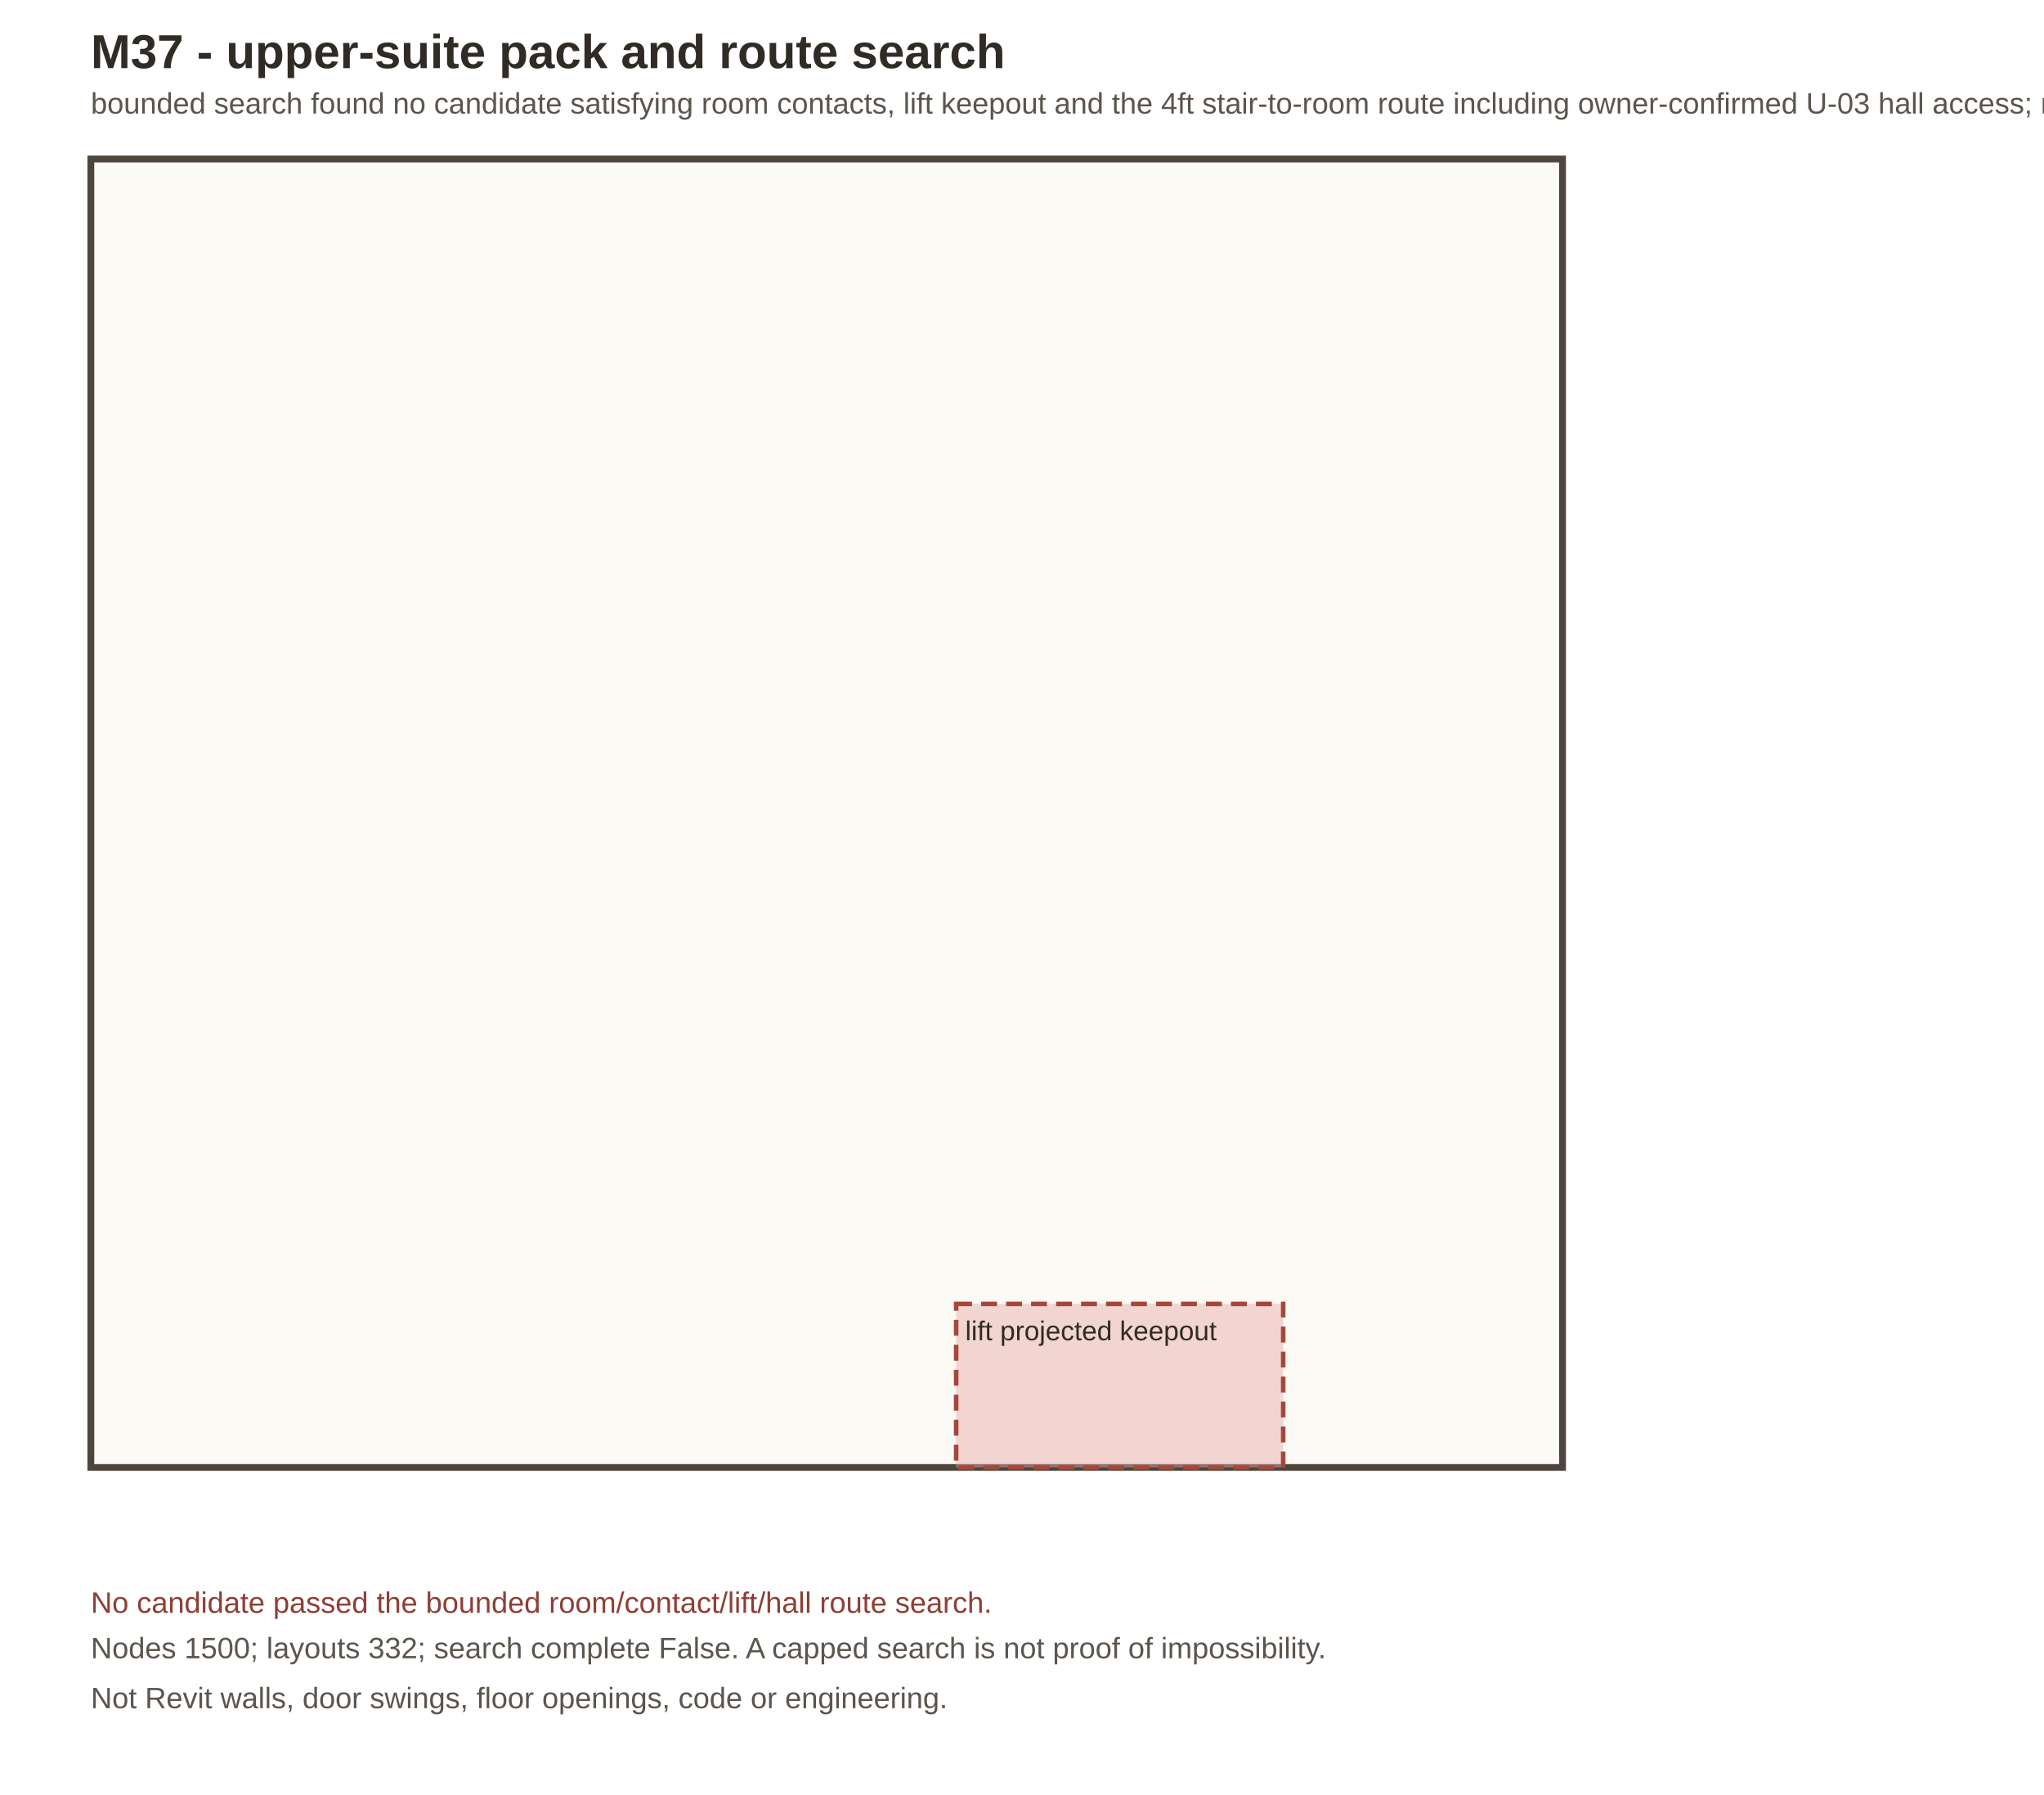
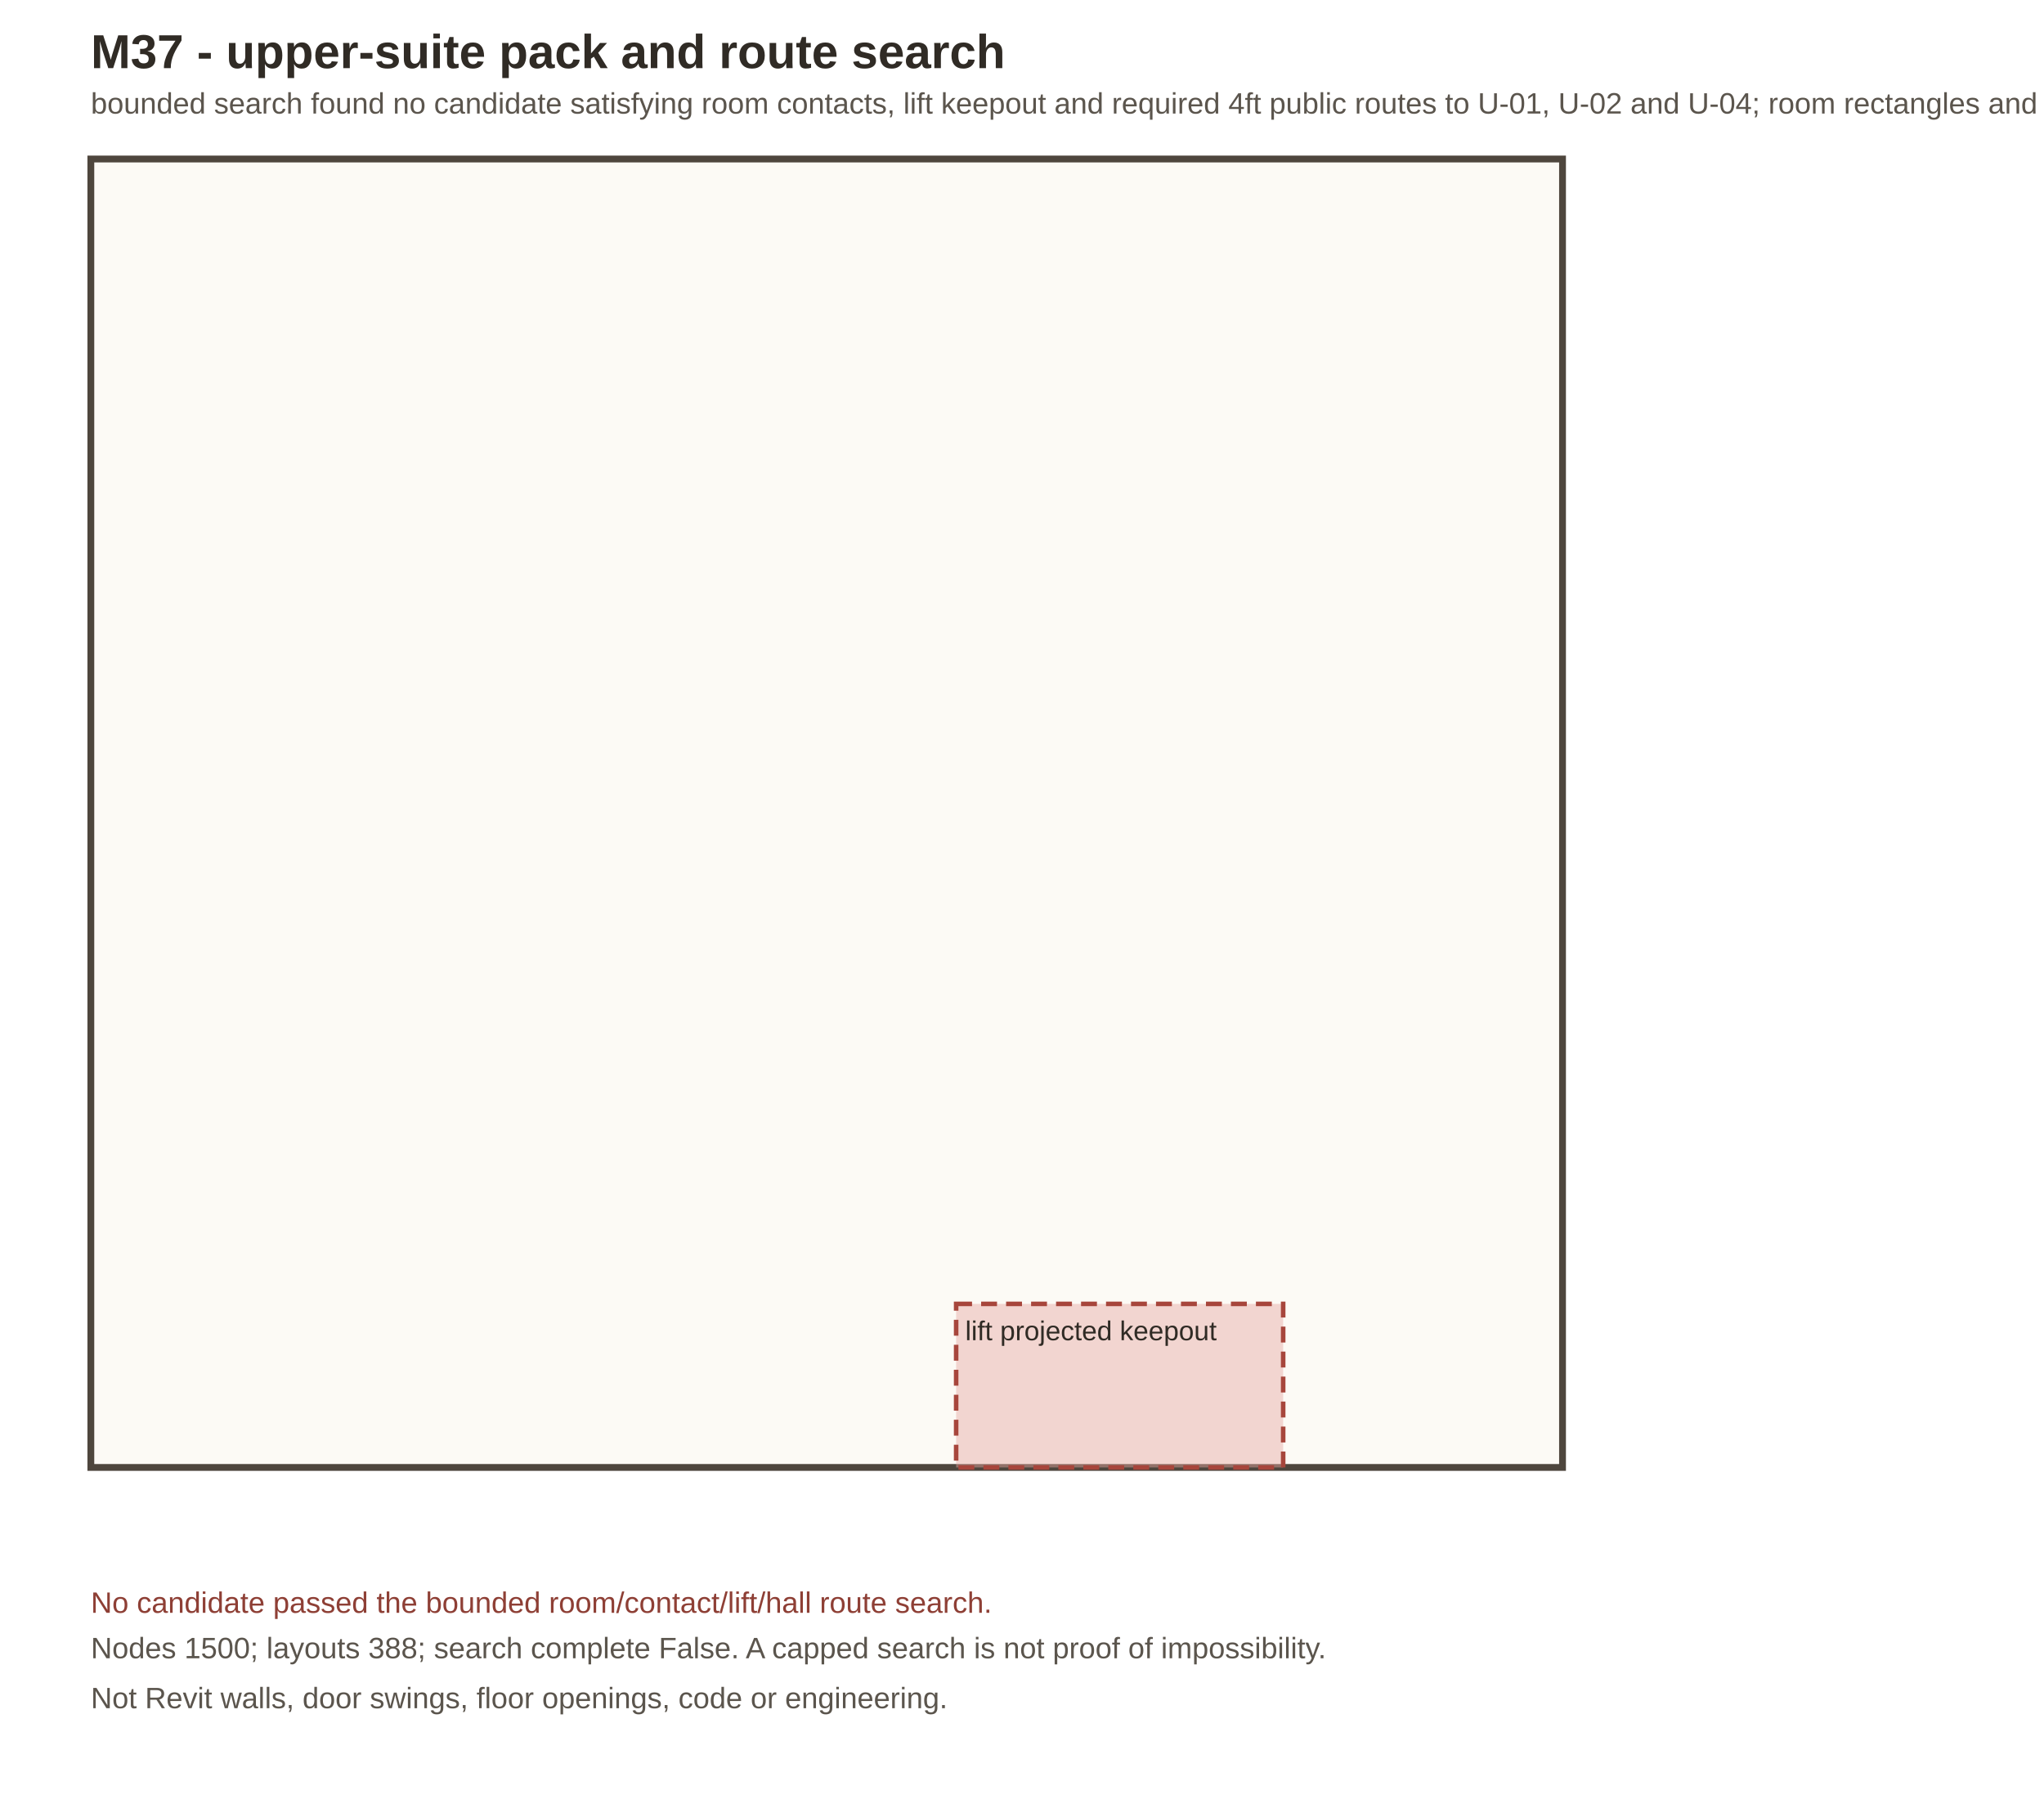
<svg xmlns="http://www.w3.org/2000/svg" width="900" height="790" viewBox="0 0 900 790">
  <style>text{font-family:Arial,sans-serif;fill:#302b25}.title{font-size:21px;font-weight:bold}.room{fill:#eadfce;stroke:#74695d;stroke-width:2}.private{fill:#c8a7d1;fill-opacity:.45;stroke:#785a88;stroke-width:2}.bath{fill:#bfd5d9;stroke:#5b7a80;stroke-width:2}.hall{fill:#d7dce4;stroke:#5f6977;stroke-width:2}.lift{fill:#e7aaa2;fill-opacity:.45;stroke:#a7463c;stroke-width:2;stroke-dasharray:7 4}.label{font-size:12px}.note{font-size:13px;fill:#5b554d}.warn{font-size:13px;fill:#8e3f35}.shell{fill:#fcfaf5;stroke:#4e463d;stroke-width:3}</style>
  <text class="title" x="40" y="30">M37 - upper-suite pack and route search</text>
-   <text class="note" x="40" y="50">bounded search found no candidate satisfying room contacts, lift keepout and the 4ft stair-to-room route including owner-confirmed U-03 hall access; room rectangles and stair/lift projection only</text>
+   <text class="note" x="40" y="50">bounded search found no candidate satisfying room contacts, lift keepout and required 4ft public routes to U-01, U-02 and U-04; room rectangles and stair/lift projection only</text>
  <rect class="shell" x="40" y="70" width="648" height="576" />
  <rect class="lift" x="421" y="574" width="144" height="72" />
  <text class="label" x="425" y="590">lift projected keepout</text>
  <text class="warn" x="40" y="710">No candidate passed the bounded room/contact/lift/hall route search.</text>
-   <text class="note" x="40" y="730">Nodes 1500; layouts 332; search complete False. A capped search is not proof of impossibility.</text>
+   <text class="note" x="40" y="730">Nodes 1500; layouts 388; search complete False. A capped search is not proof of impossibility.</text>
  <text class="note" x="40" y="752">Not Revit walls, door swings, floor openings, code or engineering.</text>
</svg>
